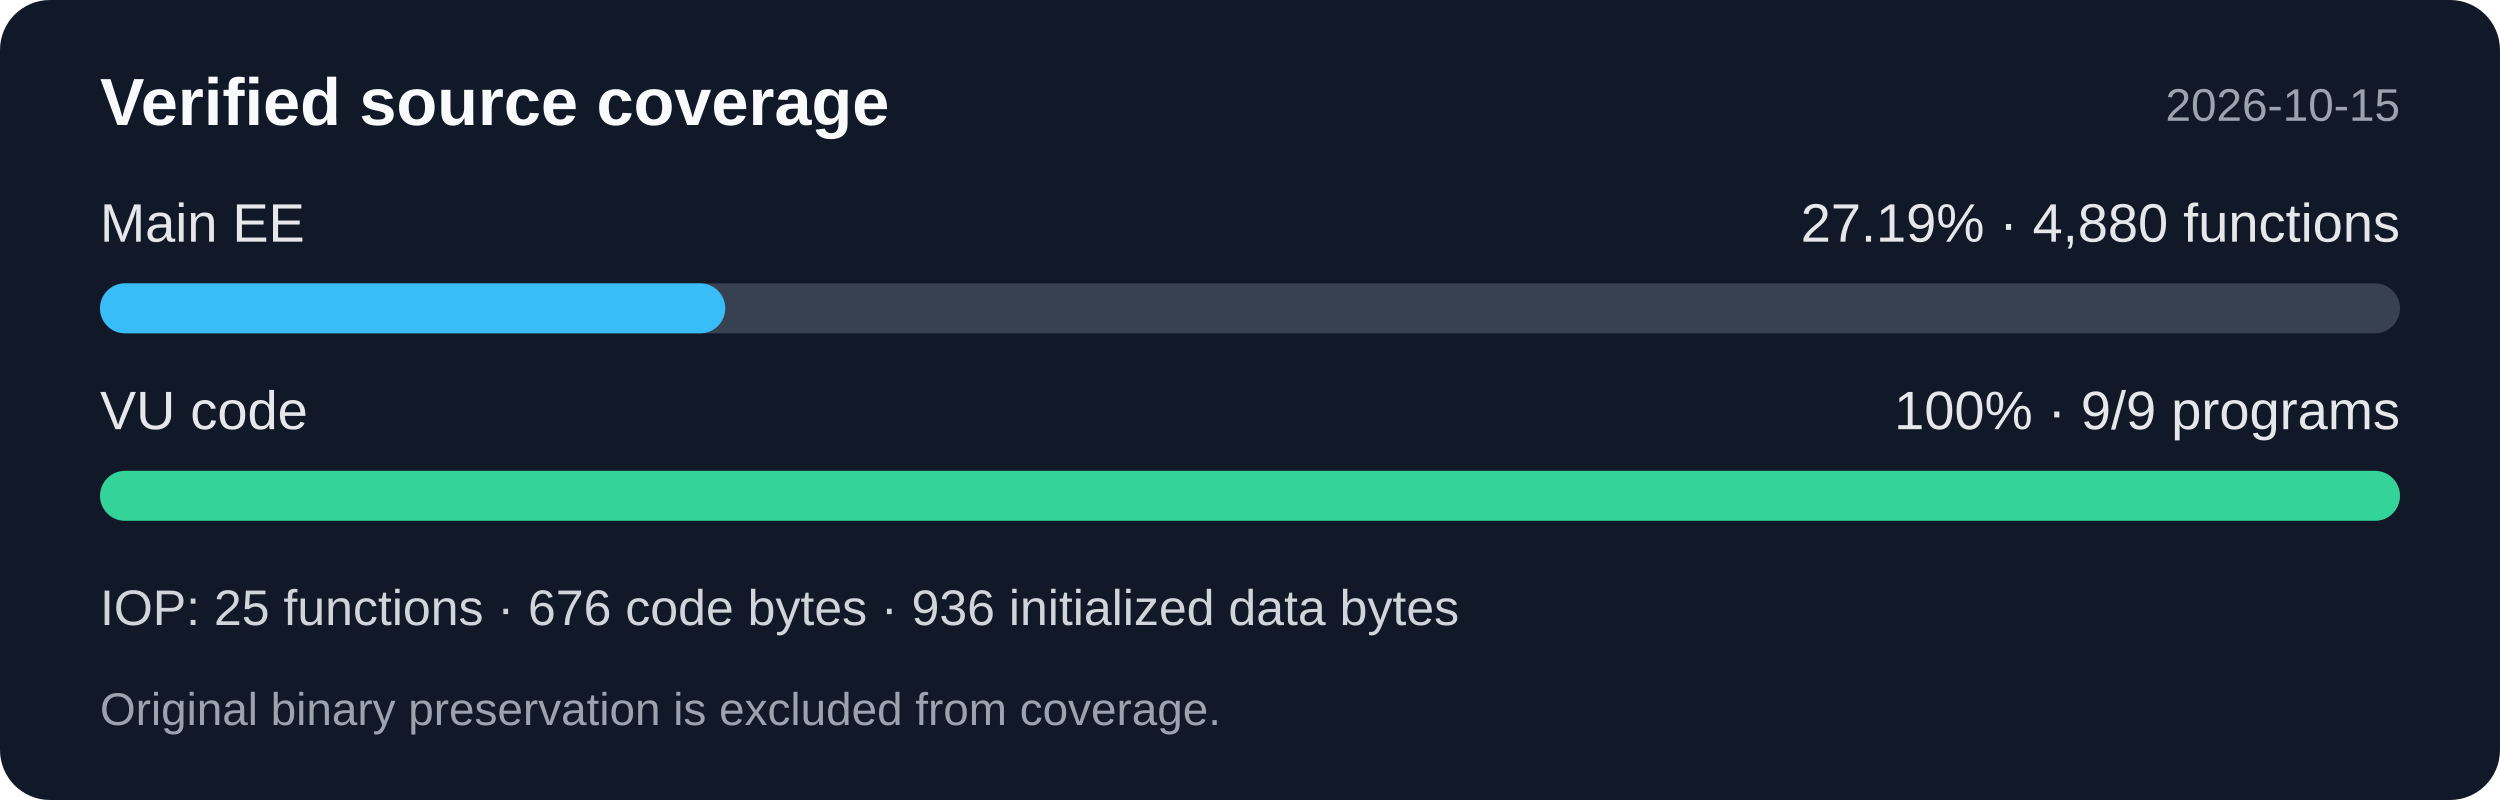
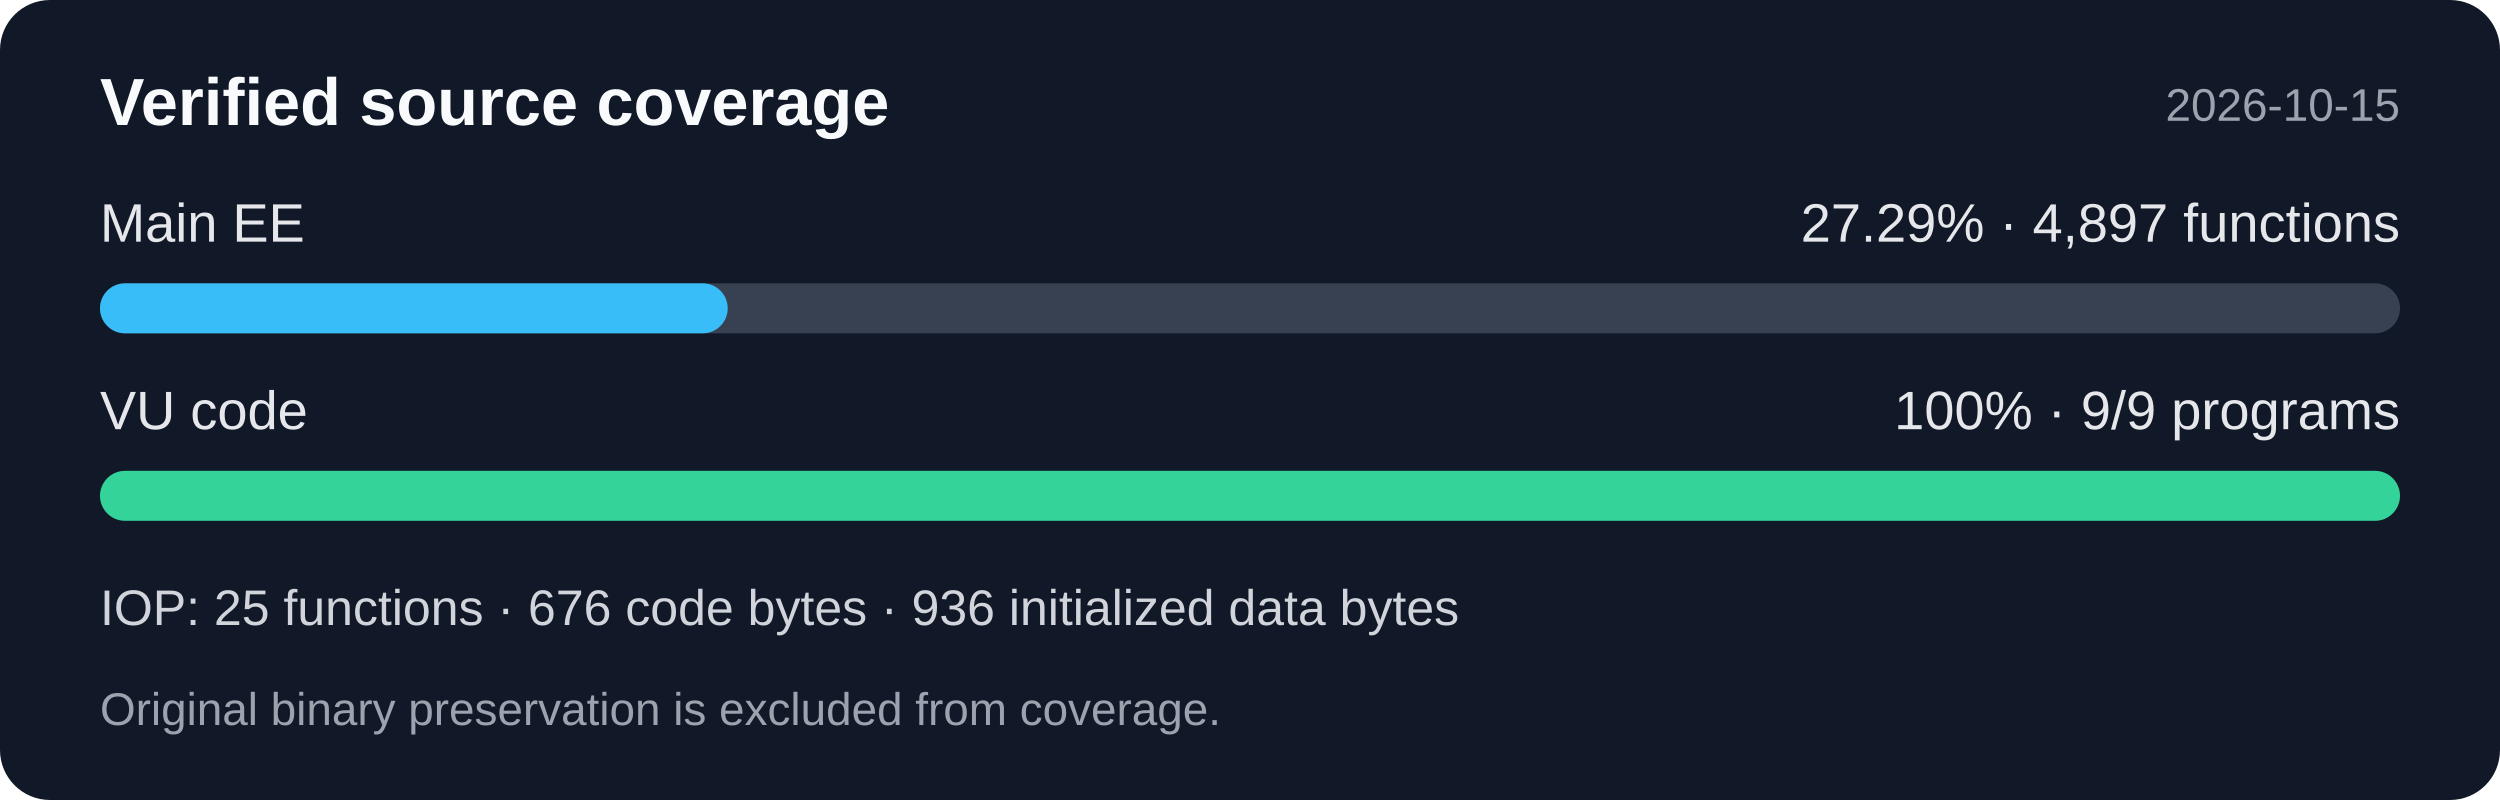
<svg xmlns="http://www.w3.org/2000/svg" width="600" height="192" viewBox="0 0 600 192" role="img" aria-labelledby="title desc">
  <rect width="600" height="192" rx="12" fill="#111827" />
  <g font-family="Segoe UI,Arial,sans-serif">
    <text x="24" y="30" fill="#f9fafb" font-size="16" font-weight="600">Verified source coverage</text>
    <text x="576" y="29" fill="#9ca3af" font-size="11" text-anchor="end">2026-10-15</text>
    <text x="24" y="58" fill="#e5e7eb" font-size="13">Main EE</text>
-     <text x="576" y="58" fill="#e5e7eb" font-size="13" text-anchor="end">27.19% · 4,880 functions</text>
+     <text x="576" y="58" fill="#e5e7eb" font-size="13" text-anchor="end">27.29% · 4,897 functions</text>
    <rect x="24" y="68" width="552" height="12" rx="6" fill="#374151" />
-     <rect x="24" y="68" width="150.066" height="12" rx="6" fill="#38bdf8" />
+     <rect x="24" y="68" width="150.652" height="12" rx="6" fill="#38bdf8" />
    <text x="24" y="103" fill="#e5e7eb" font-size="13">VU code</text>
    <text x="576" y="103" fill="#e5e7eb" font-size="13" text-anchor="end">100% · 9/9 programs</text>
    <rect x="24" y="113" width="552" height="12" rx="6" fill="#34d399" />
    <text x="24" y="150" fill="#d1d5db" font-size="12">IOP: 25 functions · 676 code bytes · 936 initialized data bytes</text>
    <text x="24" y="174" fill="#9ca3af" font-size="11">Original binary preservation is excluded from coverage.</text>
  </g>
</svg>
